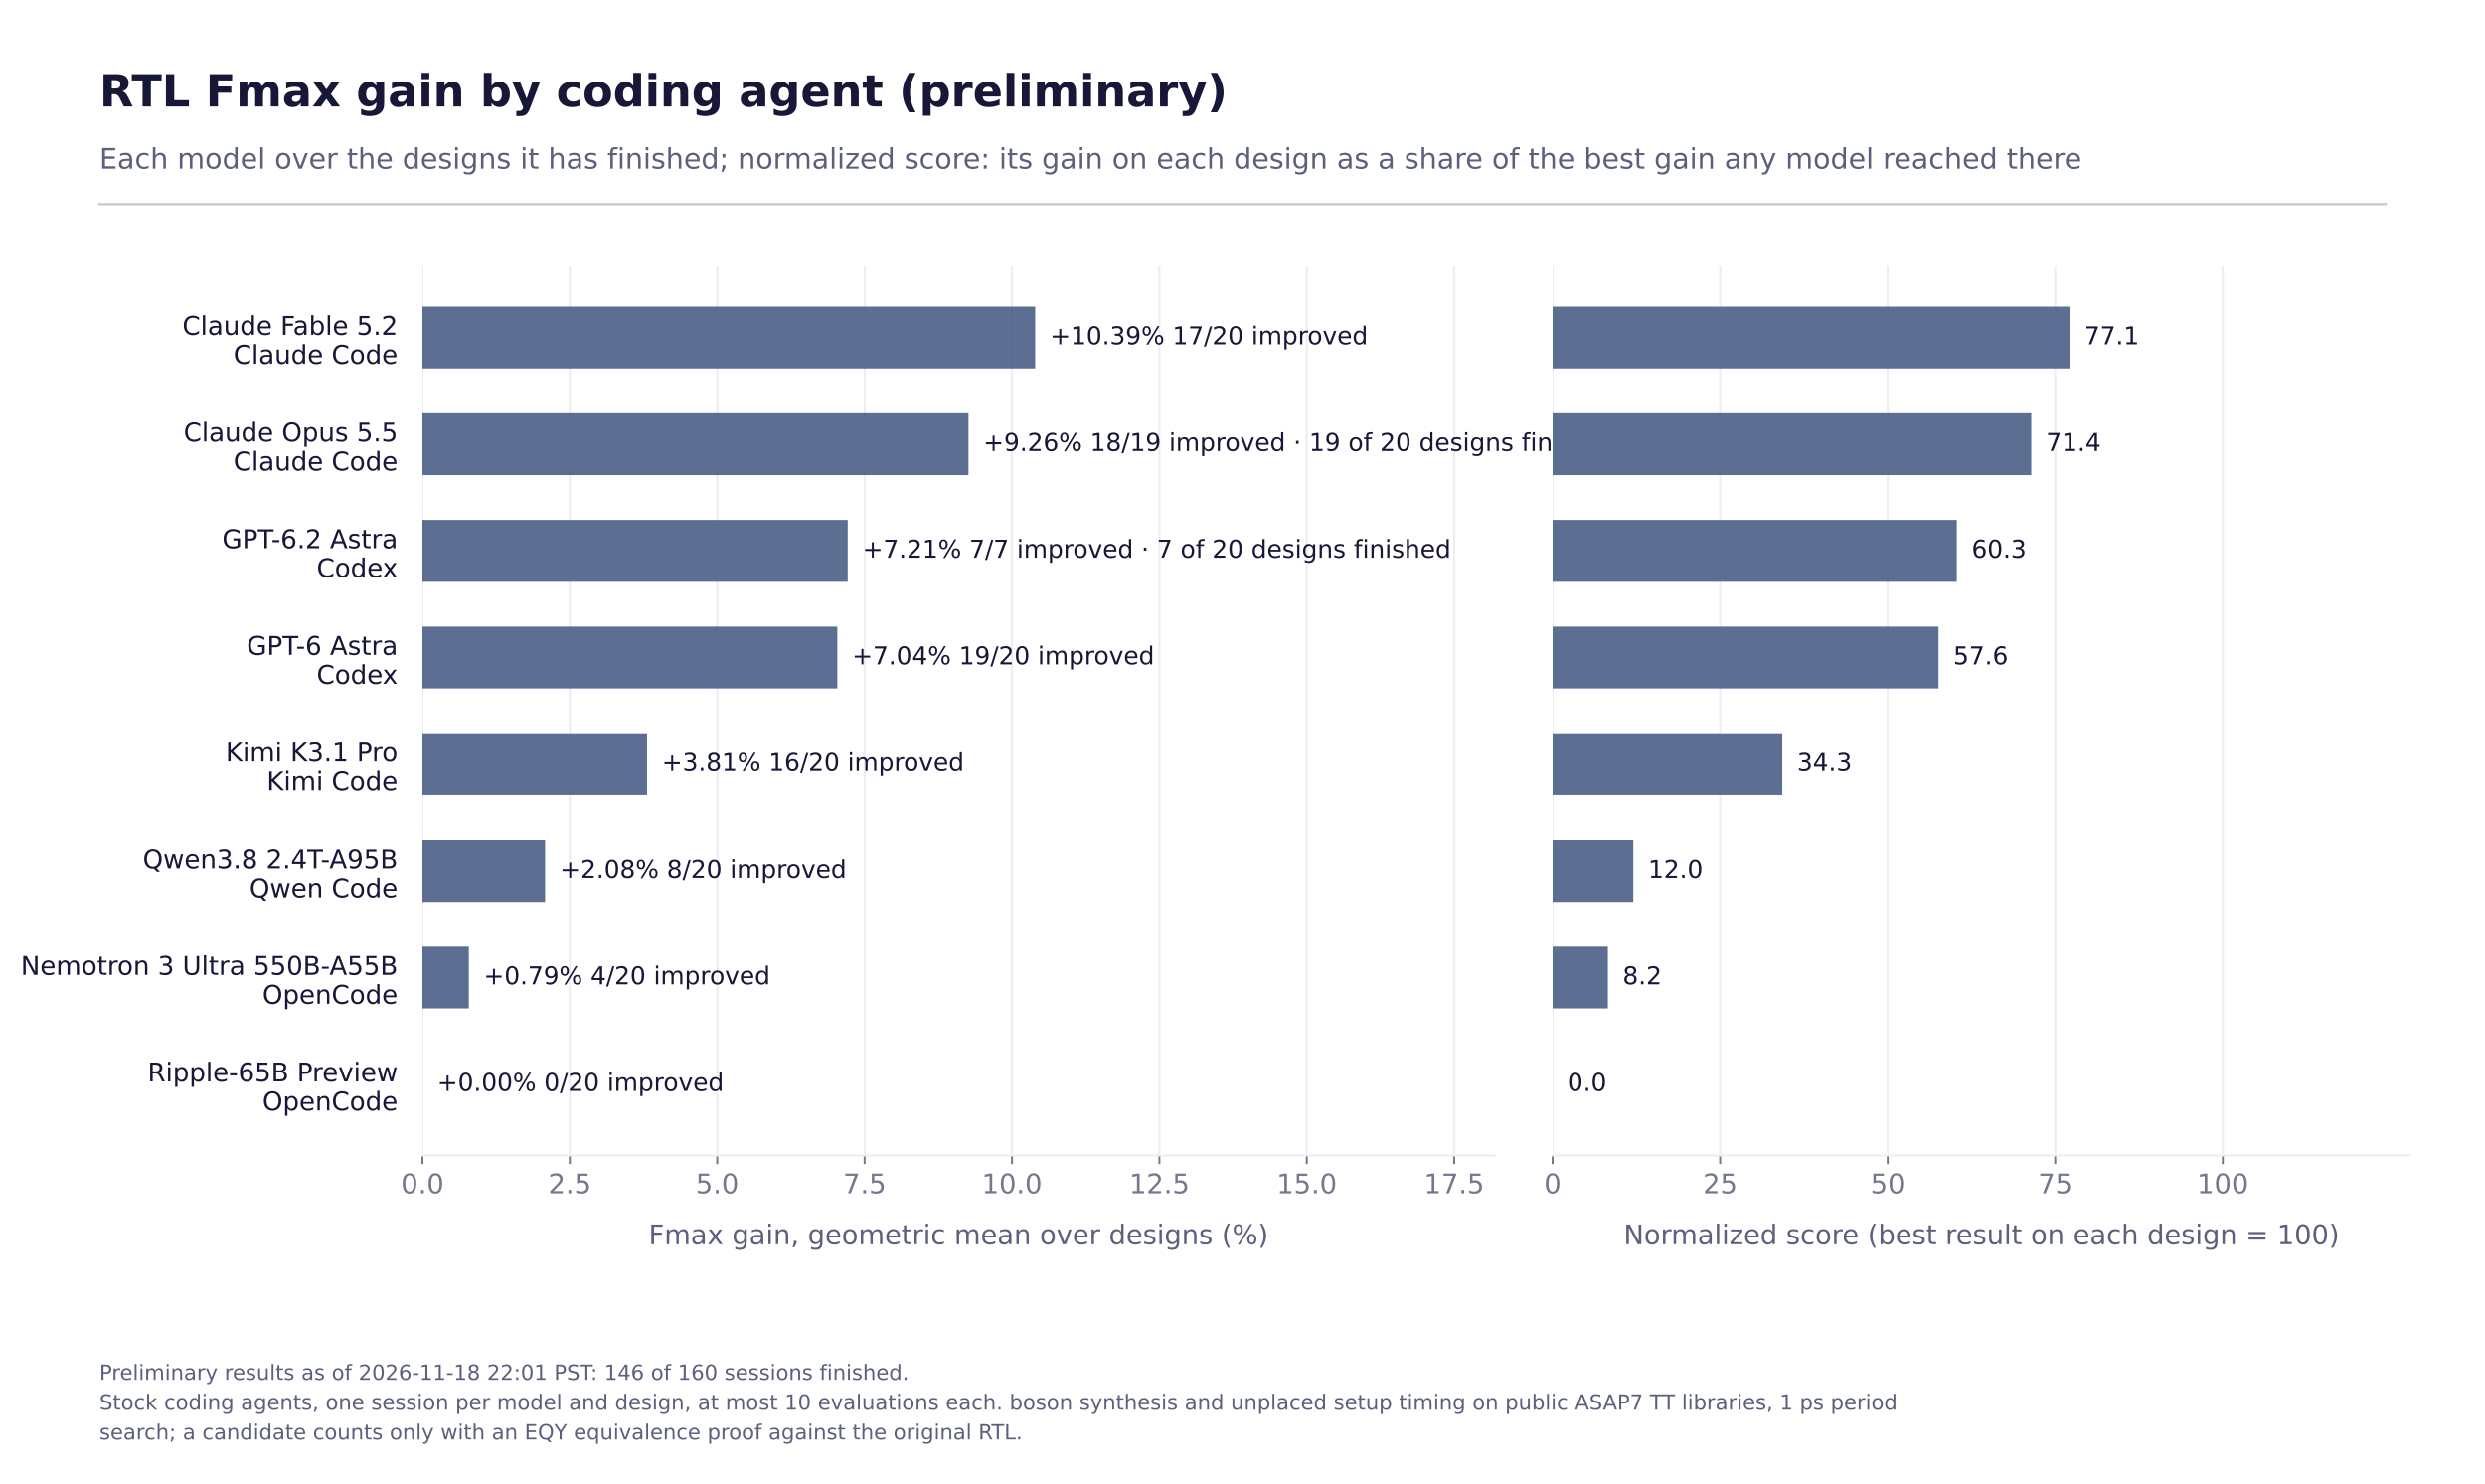
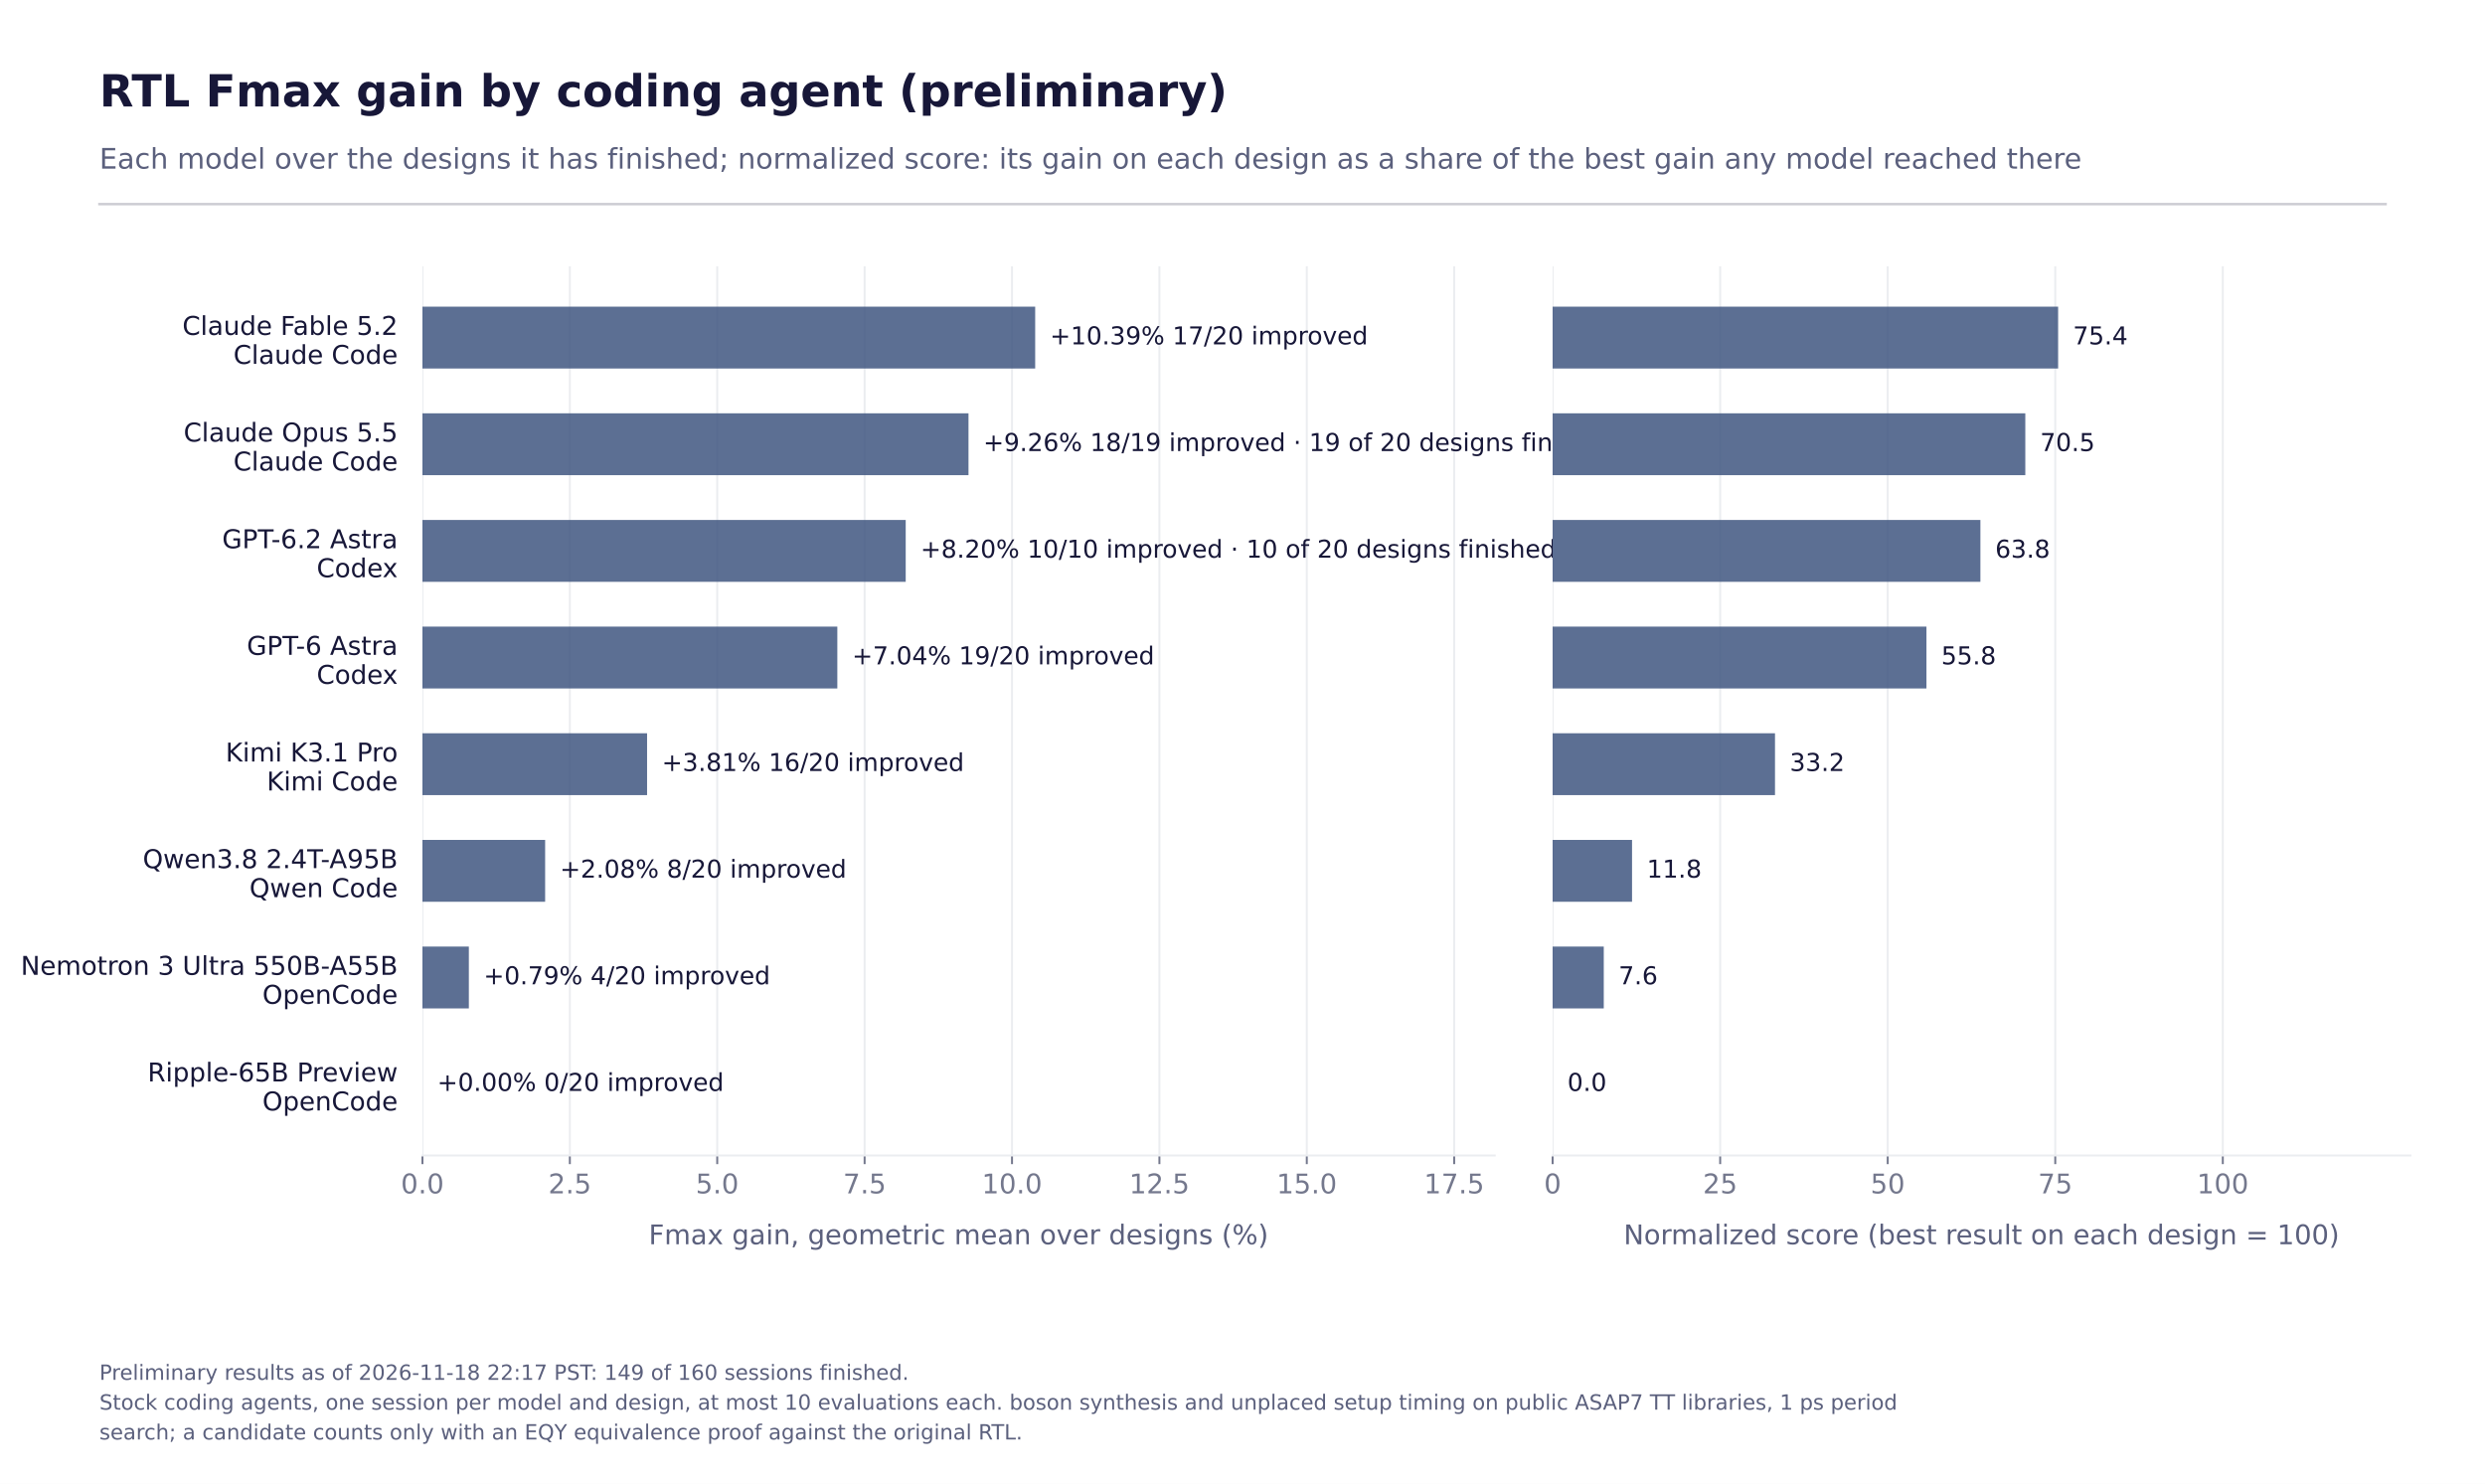
<svg xmlns="http://www.w3.org/2000/svg" xmlns:xlink="http://www.w3.org/1999/xlink" width="1008pt" height="601.92pt" viewBox="0 0 1008 601.92" version="1.1">
  <defs>
    <style type="text/css">*{stroke-linejoin: round; stroke-linecap: butt}</style>
  </defs>
  <g id="figure_1">
    <g id="patch_1">
      <path d="M 0 601.92  L 1008 601.92  L 1008 0  L 0 0  z " style="fill: #ffffff" />
    </g>
    <g id="axes_1">
      <g id="patch_2">
        <path d="M 171.36 468.72  L 606.311 468.72  L 606.311 108  L 171.36 108  z " style="fill: #ffffff" />
      </g>
      <g id="matplotlib.axis_1">
        <g id="xtick_1">
          <g id="line2d_1">
            <path d="M 171.36 468.72  L 171.36 108  " clip-path="url(#pb3bda55762)" style="fill: none; stroke: #ebedf0; stroke-width: 0.8; stroke-linecap: square" />
          </g>
          <g id="line2d_2">
            <defs>
              <path id="m93d353a957" d="M 0 0  L 0 3.5  " style="stroke: #74788d; stroke-width: 0.8" />
            </defs>
            <g>
              <use xlink:href="#m93d353a957" x="171.36" y="468.72" style="fill: #74788d; stroke: #74788d; stroke-width: 0.8" />
            </g>
          </g>
          <g id="text_1">
            <text style="fill: #74788d; font: 11px 'DejaVu Sans'; text-anchor: middle" x="171.36" y="484.078" transform="rotate(-0 171.36 484.0783)">0.0</text>
          </g>
        </g>
        <g id="xtick_2">
          <g id="line2d_3">
            <path d="M 231.146 468.72  L 231.146 108  " clip-path="url(#pb3bda55762)" style="fill: none; stroke: #ebedf0; stroke-width: 0.8; stroke-linecap: square" />
          </g>
          <g id="line2d_4">
            <g>
              <use xlink:href="#m93d353a957" x="231.146" y="468.72" style="fill: #74788d; stroke: #74788d; stroke-width: 0.8" />
            </g>
          </g>
          <g id="text_2">
            <text style="fill: #74788d; font: 11px 'DejaVu Sans'; text-anchor: middle" x="231.146" y="484.078" transform="rotate(-0 231.1463 484.0783)">2.5</text>
          </g>
        </g>
        <g id="xtick_3">
          <g id="line2d_5">
            <path d="M 290.933 468.72  L 290.933 108  " clip-path="url(#pb3bda55762)" style="fill: none; stroke: #ebedf0; stroke-width: 0.8; stroke-linecap: square" />
          </g>
          <g id="line2d_6">
            <g>
              <use xlink:href="#m93d353a957" x="290.933" y="468.72" style="fill: #74788d; stroke: #74788d; stroke-width: 0.8" />
            </g>
          </g>
          <g id="text_3">
            <text style="fill: #74788d; font: 11px 'DejaVu Sans'; text-anchor: middle" x="290.933" y="484.078" transform="rotate(-0 290.9326 484.0783)">5.0</text>
          </g>
        </g>
        <g id="xtick_4">
          <g id="line2d_7">
            <path d="M 350.719 468.72  L 350.719 108  " clip-path="url(#pb3bda55762)" style="fill: none; stroke: #ebedf0; stroke-width: 0.8; stroke-linecap: square" />
          </g>
          <g id="line2d_8">
            <g>
              <use xlink:href="#m93d353a957" x="350.719" y="468.72" style="fill: #74788d; stroke: #74788d; stroke-width: 0.8" />
            </g>
          </g>
          <g id="text_4">
            <text style="fill: #74788d; font: 11px 'DejaVu Sans'; text-anchor: middle" x="350.719" y="484.078" transform="rotate(-0 350.719 484.0783)">7.5</text>
          </g>
        </g>
        <g id="xtick_5">
          <g id="line2d_9">
            <path d="M 410.505 468.72  L 410.505 108  " clip-path="url(#pb3bda55762)" style="fill: none; stroke: #ebedf0; stroke-width: 0.8; stroke-linecap: square" />
          </g>
          <g id="line2d_10">
            <g>
              <use xlink:href="#m93d353a957" x="410.505" y="468.72" style="fill: #74788d; stroke: #74788d; stroke-width: 0.8" />
            </g>
          </g>
          <g id="text_5">
            <text style="fill: #74788d; font: 11px 'DejaVu Sans'; text-anchor: middle" x="410.505" y="484.078" transform="rotate(-0 410.5053 484.0783)">10.0</text>
          </g>
        </g>
        <g id="xtick_6">
          <g id="line2d_11">
            <path d="M 470.292 468.72  L 470.292 108  " clip-path="url(#pb3bda55762)" style="fill: none; stroke: #ebedf0; stroke-width: 0.8; stroke-linecap: square" />
          </g>
          <g id="line2d_12">
            <g>
              <use xlink:href="#m93d353a957" x="470.292" y="468.72" style="fill: #74788d; stroke: #74788d; stroke-width: 0.8" />
            </g>
          </g>
          <g id="text_6">
            <text style="fill: #74788d; font: 11px 'DejaVu Sans'; text-anchor: middle" x="470.292" y="484.078" transform="rotate(-0 470.2916 484.0783)">12.5</text>
          </g>
        </g>
        <g id="xtick_7">
          <g id="line2d_13">
            <path d="M 530.078 468.72  L 530.078 108  " clip-path="url(#pb3bda55762)" style="fill: none; stroke: #ebedf0; stroke-width: 0.8; stroke-linecap: square" />
          </g>
          <g id="line2d_14">
            <g>
              <use xlink:href="#m93d353a957" x="530.078" y="468.72" style="fill: #74788d; stroke: #74788d; stroke-width: 0.8" />
            </g>
          </g>
          <g id="text_7">
            <text style="fill: #74788d; font: 11px 'DejaVu Sans'; text-anchor: middle" x="530.078" y="484.078" transform="rotate(-0 530.0779 484.0783)">15.0</text>
          </g>
        </g>
        <g id="xtick_8">
          <g id="line2d_15">
            <path d="M 589.864 468.72  L 589.864 108  " clip-path="url(#pb3bda55762)" style="fill: none; stroke: #ebedf0; stroke-width: 0.8; stroke-linecap: square" />
          </g>
          <g id="line2d_16">
            <g>
              <use xlink:href="#m93d353a957" x="589.864" y="468.72" style="fill: #74788d; stroke: #74788d; stroke-width: 0.8" />
            </g>
          </g>
          <g id="text_8">
            <text style="fill: #74788d; font: 11px 'DejaVu Sans'; text-anchor: middle" x="589.864" y="484.078" transform="rotate(-0 589.8642 484.0783)">17.5</text>
          </g>
        </g>
        <g id="text_9">
          <text style="fill: #5b607d; font: 11px 'DejaVu Sans'; text-anchor: middle" x="388.836" y="504.724" transform="rotate(-0 388.8357 504.7242)">Fmax gain, geometric mean over designs (%)</text>
        </g>
      </g>
      <g id="matplotlib.axis_2">
        <g id="ytick_1">
          <g id="line2d_17" />
          <g id="text_10">
            <text style="fill: #171738; font: 10.5px 'DejaVu Sans'" transform="translate(73.96391 135.8506)">Claude Fable 5.2</text>
            <text style="fill: #171738; font: 10.5px 'DejaVu Sans'" transform="translate(94.67516 147.6083)">Claude Code</text>
          </g>
        </g>
        <g id="ytick_2">
          <g id="line2d_18" />
          <g id="text_11">
            <text style="fill: #171738; font: 10.5px 'DejaVu Sans'" transform="translate(74.46758 179.1127)">Claude Opus 5.5</text>
            <text style="fill: #171738; font: 10.5px 'DejaVu Sans'" transform="translate(94.67516 190.8704)">Claude Code</text>
          </g>
        </g>
        <g id="ytick_3">
          <g id="line2d_19" />
          <g id="text_12">
            <text style="fill: #171738; font: 10.5px 'DejaVu Sans'" transform="translate(90.09453 222.3749)">GPT-6.2 Astra</text>
            <text style="fill: #171738; font: 10.5px 'DejaVu Sans'" transform="translate(128.4458 234.1326)">Codex</text>
          </g>
        </g>
        <g id="ytick_4">
          <g id="line2d_20" />
          <g id="text_13">
            <text style="fill: #171738; font: 10.5px 'DejaVu Sans'" transform="translate(100.1122 265.6371)">GPT-6 Astra</text>
            <text style="fill: #171738; font: 10.5px 'DejaVu Sans'" transform="translate(128.4458 277.3948)">Codex</text>
          </g>
        </g>
        <g id="ytick_5">
          <g id="line2d_21" />
          <g id="text_14">
            <text style="fill: #171738; font: 10.5px 'DejaVu Sans'" transform="translate(91.50219 308.8993)">Kimi K3.1 Pro</text>
            <text style="fill: #171738; font: 10.5px 'DejaVu Sans'" transform="translate(108.1923 320.657)">Kimi Code</text>
          </g>
        </g>
        <g id="ytick_6">
          <g id="line2d_22" />
          <g id="text_15">
            <text style="fill: #171738; font: 10.5px 'DejaVu Sans'" transform="translate(57.90383 352.1614)">Qwen3.8 2.4T-A95B</text>
            <text style="fill: #171738; font: 10.5px 'DejaVu Sans'" transform="translate(101.172 363.9191)">Qwen Code</text>
          </g>
        </g>
        <g id="ytick_7">
          <g id="line2d_23" />
          <g id="text_16">
            <text style="fill: #171738; font: 10.5px 'DejaVu Sans'" transform="translate(8.409453 395.4236)">Nemotron 3 Ultra 550B-A55B</text>
            <text style="fill: #171738; font: 10.5px 'DejaVu Sans'" transform="translate(106.4302 407.1813)">OpenCode</text>
          </g>
        </g>
        <g id="ytick_8">
          <g id="line2d_24" />
          <g id="text_17">
            <text style="fill: #171738; font: 10.5px 'DejaVu Sans'" transform="translate(59.87914 438.6858)">Ripple-65B Preview</text>
            <text style="fill: #171738; font: 10.5px 'DejaVu Sans'" transform="translate(106.4302 450.4435)">OpenCode</text>
          </g>
        </g>
      </g>
      <g id="patch_3">
        <path d="M 171.36 124.396  L 419.904 124.396  L 419.904 149.488  L 171.36 149.488  z " clip-path="url(#pb3bda55762)" style="fill: #3f5680; opacity: 0.85" />
      </g>
      <g id="patch_4">
        <path d="M 171.36 167.659  L 392.856 167.659  L 392.856 192.751  L 171.36 192.751  z " clip-path="url(#pb3bda55762)" style="fill: #3f5680; opacity: 0.85" />
      </g>
      <g id="patch_5">
-         <path d="M 171.36 210.921  L 343.855 210.921  L 343.855 236.013  L 171.36 236.013  z " clip-path="url(#pb3bda55762)" style="fill: #3f5680; opacity: 0.85" />
+         <path d="M 171.36 210.921  L 367.387 210.921  L 367.387 236.013  L 171.36 236.013  z " clip-path="url(#pb3bda55762)" style="fill: #3f5680; opacity: 0.85" />
      </g>
      <g id="patch_6">
        <path d="M 171.36 254.183  L 339.647 254.183  L 339.647 279.275  L 171.36 279.275  z " clip-path="url(#pb3bda55762)" style="fill: #3f5680; opacity: 0.85" />
      </g>
      <g id="patch_7">
        <path d="M 171.36 297.445  L 262.474 297.445  L 262.474 322.537  L 171.36 322.537  z " clip-path="url(#pb3bda55762)" style="fill: #3f5680; opacity: 0.85" />
      </g>
      <g id="patch_8">
        <path d="M 171.36 340.707  L 221.126 340.707  L 221.126 365.799  L 171.36 365.799  z " clip-path="url(#pb3bda55762)" style="fill: #3f5680; opacity: 0.85" />
      </g>
      <g id="patch_9">
        <path d="M 171.36 383.969  L 190.181 383.969  L 190.181 409.061  L 171.36 409.061  z " clip-path="url(#pb3bda55762)" style="fill: #3f5680; opacity: 0.85" />
      </g>
      <g id="patch_10">
        <path d="M 171.36 427.232  L 171.36 427.232  L 171.36 452.324  L 171.36 452.324  z " clip-path="url(#pb3bda55762)" style="fill: #3f5680; opacity: 0.85" />
      </g>
      <g id="patch_11">
        <path d="M 171.36 468.72  L 606.311 468.72  " style="fill: none; stroke: #ebedf0; stroke-width: 0.8; stroke-linejoin: miter; stroke-linecap: square" />
      </g>
      <g id="text_18">
        <text style="fill: #171738; font: 10px 'DejaVu Sans'; text-anchor: start" x="425.904" y="139.702" transform="rotate(-0 425.9037 139.7018)">+10.39%   17/20 improved</text>
      </g>
      <g id="text_19">
        <text style="fill: #171738; font: 10px 'DejaVu Sans'; text-anchor: start" x="398.856" y="182.964" transform="rotate(-0 398.8564 182.9639)">+9.26%   18/19 improved · 19 of 20 designs finished</text>
      </g>
      <g id="text_20">
-         <text style="fill: #171738; font: 10px 'DejaVu Sans'; text-anchor: start" x="349.855" y="226.226" transform="rotate(-0 349.8555 226.2261)">+7.21%   7/7 improved · 7 of 20 designs finished</text>
+         <text style="fill: #171738; font: 10px 'DejaVu Sans'; text-anchor: start" x="373.387" y="226.226" transform="rotate(-0 373.3874 226.2261)">+8.20%   10/10 improved · 10 of 20 designs finished</text>
      </g>
      <g id="text_21">
        <text style="fill: #171738; font: 10px 'DejaVu Sans'; text-anchor: start" x="345.647" y="269.488" transform="rotate(-0 345.6465 269.4883)">+7.04%   19/20 improved</text>
      </g>
      <g id="text_22">
        <text style="fill: #171738; font: 10px 'DejaVu Sans'; text-anchor: start" x="268.474" y="312.75" transform="rotate(-0 268.4744 312.7505)">+3.81%   16/20 improved</text>
      </g>
      <g id="text_23">
        <text style="fill: #171738; font: 10px 'DejaVu Sans'; text-anchor: start" x="227.126" y="356.013" transform="rotate(-0 227.1261 356.0126)">+2.08%   8/20 improved</text>
      </g>
      <g id="text_24">
        <text style="fill: #171738; font: 10px 'DejaVu Sans'; text-anchor: start" x="196.181" y="399.275" transform="rotate(-0 196.1807 399.2748)">+0.79%   4/20 improved</text>
      </g>
      <g id="text_25">
        <text style="fill: #171738; font: 10px 'DejaVu Sans'; text-anchor: start" x="177.36" y="442.537" transform="rotate(-0 177.36 442.537)">+0.00%   0/20 improved</text>
      </g>
    </g>
    <g id="axes_2">
      <g id="patch_12">
        <path d="M 629.799 468.72  L 977.76 468.72  L 977.76 108  L 629.799 108  z " style="fill: #ffffff" />
      </g>
      <g id="matplotlib.axis_3">
        <g id="xtick_9">
          <g id="line2d_25">
            <path d="M 629.799 468.72  L 629.799 108  " clip-path="url(#p01aa2b09fa)" style="fill: none; stroke: #ebedf0; stroke-width: 0.8; stroke-linecap: square" />
          </g>
          <g id="line2d_26">
            <g>
              <use xlink:href="#m93d353a957" x="629.799" y="468.72" style="fill: #74788d; stroke: #74788d; stroke-width: 0.8" />
            </g>
          </g>
          <g id="text_26">
            <text style="fill: #74788d; font: 11px 'DejaVu Sans'; text-anchor: middle" x="629.799" y="484.078" transform="rotate(-0 629.7988 484.0783)">0</text>
          </g>
        </g>
        <g id="xtick_10">
          <g id="line2d_27">
            <path d="M 697.76 468.72  L 697.76 108  " clip-path="url(#p01aa2b09fa)" style="fill: none; stroke: #ebedf0; stroke-width: 0.8; stroke-linecap: square" />
          </g>
          <g id="line2d_28">
            <g>
              <use xlink:href="#m93d353a957" x="697.76" y="468.72" style="fill: #74788d; stroke: #74788d; stroke-width: 0.8" />
            </g>
          </g>
          <g id="text_27">
            <text style="fill: #74788d; font: 11px 'DejaVu Sans'; text-anchor: middle" x="697.76" y="484.078" transform="rotate(-0 697.76 484.0783)">25</text>
          </g>
        </g>
        <g id="xtick_11">
          <g id="line2d_29">
            <path d="M 765.721 468.72  L 765.721 108  " clip-path="url(#p01aa2b09fa)" style="fill: none; stroke: #ebedf0; stroke-width: 0.8; stroke-linecap: square" />
          </g>
          <g id="line2d_30">
            <g>
              <use xlink:href="#m93d353a957" x="765.721" y="468.72" style="fill: #74788d; stroke: #74788d; stroke-width: 0.8" />
            </g>
          </g>
          <g id="text_28">
            <text style="fill: #74788d; font: 11px 'DejaVu Sans'; text-anchor: middle" x="765.721" y="484.078" transform="rotate(-0 765.7212 484.0783)">50</text>
          </g>
        </g>
        <g id="xtick_12">
          <g id="line2d_31">
            <path d="M 833.682 468.72  L 833.682 108  " clip-path="url(#p01aa2b09fa)" style="fill: none; stroke: #ebedf0; stroke-width: 0.8; stroke-linecap: square" />
          </g>
          <g id="line2d_32">
            <g>
              <use xlink:href="#m93d353a957" x="833.682" y="468.72" style="fill: #74788d; stroke: #74788d; stroke-width: 0.8" />
            </g>
          </g>
          <g id="text_29">
            <text style="fill: #74788d; font: 11px 'DejaVu Sans'; text-anchor: middle" x="833.682" y="484.078" transform="rotate(-0 833.6823 484.0783)">75</text>
          </g>
        </g>
        <g id="xtick_13">
          <g id="line2d_33">
            <path d="M 901.643 468.72  L 901.643 108  " clip-path="url(#p01aa2b09fa)" style="fill: none; stroke: #ebedf0; stroke-width: 0.8; stroke-linecap: square" />
          </g>
          <g id="line2d_34">
            <g>
              <use xlink:href="#m93d353a957" x="901.643" y="468.72" style="fill: #74788d; stroke: #74788d; stroke-width: 0.8" />
            </g>
          </g>
          <g id="text_30">
            <text style="fill: #74788d; font: 11px 'DejaVu Sans'; text-anchor: middle" x="901.643" y="484.078" transform="rotate(-0 901.6435 484.0783)">100</text>
          </g>
        </g>
        <g id="text_31">
          <text style="fill: #5b607d; font: 11px 'DejaVu Sans'; text-anchor: middle" x="803.779" y="504.724" transform="rotate(-0 803.7794 504.7242)">Normalized score (best result on each design = 100)</text>
        </g>
      </g>
      <g id="matplotlib.axis_4">
        <g id="ytick_9">
          <g id="line2d_35" />
        </g>
        <g id="ytick_10">
          <g id="line2d_36" />
        </g>
        <g id="ytick_11">
          <g id="line2d_37" />
        </g>
        <g id="ytick_12">
          <g id="line2d_38" />
        </g>
        <g id="ytick_13">
          <g id="line2d_39" />
        </g>
        <g id="ytick_14">
          <g id="line2d_40" />
        </g>
        <g id="ytick_15">
          <g id="line2d_41" />
        </g>
        <g id="ytick_16">
          <g id="line2d_42" />
        </g>
      </g>
      <g id="patch_13">
-         <path d="M 629.799 124.396  L 839.473 124.396  L 839.473 149.488  L 629.799 149.488  z " clip-path="url(#p01aa2b09fa)" style="fill: #3f5680; opacity: 0.85" />
+         <path d="M 629.799 124.396  L 834.851 124.396  L 834.851 149.488  L 629.799 149.488  z " clip-path="url(#p01aa2b09fa)" style="fill: #3f5680; opacity: 0.85" />
      </g>
      <g id="patch_14">
-         <path d="M 629.799 167.659  L 823.95 167.659  L 823.95 192.751  L 629.799 192.751  z " clip-path="url(#p01aa2b09fa)" style="fill: #3f5680; opacity: 0.85" />
+         <path d="M 629.799 167.659  L 821.531 167.659  L 821.531 192.751  L 629.799 192.751  z " clip-path="url(#p01aa2b09fa)" style="fill: #3f5680; opacity: 0.85" />
      </g>
      <g id="patch_15">
-         <path d="M 629.799 210.921  L 793.748 210.921  L 793.748 236.013  L 629.799 236.013  z " clip-path="url(#p01aa2b09fa)" style="fill: #3f5680; opacity: 0.85" />
+         <path d="M 629.799 210.921  L 803.317 210.921  L 803.317 236.013  L 629.799 236.013  z " clip-path="url(#p01aa2b09fa)" style="fill: #3f5680; opacity: 0.85" />
      </g>
      <g id="patch_16">
-         <path d="M 629.799 254.183  L 786.327 254.183  L 786.327 279.275  L 629.799 279.275  z " clip-path="url(#p01aa2b09fa)" style="fill: #3f5680; opacity: 0.85" />
+         <path d="M 629.799 254.183  L 781.434 254.183  L 781.434 279.275  L 629.799 279.275  z " clip-path="url(#p01aa2b09fa)" style="fill: #3f5680; opacity: 0.85" />
      </g>
      <g id="patch_17">
-         <path d="M 629.799 297.445  L 722.96 297.445  L 722.96 322.537  L 629.799 322.537  z " clip-path="url(#p01aa2b09fa)" style="fill: #3f5680; opacity: 0.85" />
+         <path d="M 629.799 297.445  L 719.997 297.445  L 719.997 322.537  L 629.799 322.537  z " clip-path="url(#p01aa2b09fa)" style="fill: #3f5680; opacity: 0.85" />
      </g>
      <g id="patch_18">
-         <path d="M 629.799 340.707  L 662.529 340.707  L 662.529 365.799  L 629.799 365.799  z " clip-path="url(#p01aa2b09fa)" style="fill: #3f5680; opacity: 0.85" />
+         <path d="M 629.799 340.707  L 662.012 340.707  L 662.012 365.799  L 629.799 365.799  z " clip-path="url(#p01aa2b09fa)" style="fill: #3f5680; opacity: 0.85" />
      </g>
      <g id="patch_19">
-         <path d="M 629.799 383.969  L 652.199 383.969  L 652.199 409.061  L 629.799 409.061  z " clip-path="url(#p01aa2b09fa)" style="fill: #3f5680; opacity: 0.85" />
+         <path d="M 629.799 383.969  L 650.541 383.969  L 650.541 409.061  L 629.799 409.061  z " clip-path="url(#p01aa2b09fa)" style="fill: #3f5680; opacity: 0.85" />
      </g>
      <g id="patch_20">
        <path d="M 629.799 427.232  L 629.799 427.232  L 629.799 452.324  L 629.799 452.324  z " clip-path="url(#p01aa2b09fa)" style="fill: #3f5680; opacity: 0.85" />
      </g>
      <g id="patch_21">
        <path d="M 629.799 468.72  L 977.76 468.72  " style="fill: none; stroke: #ebedf0; stroke-width: 0.8; stroke-linejoin: miter; stroke-linecap: square" />
      </g>
      <g id="text_32">
-         <text style="fill: #171738; font: 10px 'DejaVu Sans'; text-anchor: start" x="845.473" y="139.702" transform="rotate(-0 845.4726 139.7018)">77.1</text>
+         <text style="fill: #171738; font: 10px 'DejaVu Sans'; text-anchor: start" x="840.851" y="139.702" transform="rotate(-0 840.8513 139.7018)">75.4</text>
      </g>
      <g id="text_33">
-         <text style="fill: #171738; font: 10px 'DejaVu Sans'; text-anchor: start" x="829.95" y="182.964" transform="rotate(-0 829.9503 182.9639)">71.4</text>
+         <text style="fill: #171738; font: 10px 'DejaVu Sans'; text-anchor: start" x="827.531" y="182.964" transform="rotate(-0 827.5309 182.9639)">70.5</text>
      </g>
      <g id="text_34">
-         <text style="fill: #171738; font: 10px 'DejaVu Sans'; text-anchor: start" x="799.748" y="226.226" transform="rotate(-0 799.7483 226.2261)">60.3</text>
+         <text style="fill: #171738; font: 10px 'DejaVu Sans'; text-anchor: start" x="809.317" y="226.226" transform="rotate(-0 809.3173 226.2261)">63.8</text>
      </g>
      <g id="text_35">
-         <text style="fill: #171738; font: 10px 'DejaVu Sans'; text-anchor: start" x="792.327" y="269.488" transform="rotate(-0 792.327 269.4883)">57.6</text>
+         <text style="fill: #171738; font: 10px 'DejaVu Sans'; text-anchor: start" x="787.434" y="269.488" transform="rotate(-0 787.4338 269.4883)">55.8</text>
      </g>
      <g id="text_36">
-         <text style="fill: #171738; font: 10px 'DejaVu Sans'; text-anchor: start" x="728.96" y="312.75" transform="rotate(-0 728.96 312.7505)">34.3</text>
+         <text style="fill: #171738; font: 10px 'DejaVu Sans'; text-anchor: start" x="725.997" y="312.75" transform="rotate(-0 725.9969 312.7505)">33.2</text>
      </g>
      <g id="text_37">
-         <text style="fill: #171738; font: 10px 'DejaVu Sans'; text-anchor: start" x="668.529" y="356.013" transform="rotate(-0 668.5289 356.0126)">12.0</text>
+         <text style="fill: #171738; font: 10px 'DejaVu Sans'; text-anchor: start" x="668.012" y="356.013" transform="rotate(-0 668.0124 356.0126)">11.8</text>
      </g>
      <g id="text_38">
-         <text style="fill: #171738; font: 10px 'DejaVu Sans'; text-anchor: start" x="658.199" y="399.275" transform="rotate(-0 658.1988 399.2748)">8.2</text>
+         <text style="fill: #171738; font: 10px 'DejaVu Sans'; text-anchor: start" x="656.541" y="399.275" transform="rotate(-0 656.5406 399.2748)">7.6</text>
      </g>
      <g id="text_39">
        <text style="fill: #171738; font: 10px 'DejaVu Sans'; text-anchor: start" x="635.799" y="442.537" transform="rotate(-0 635.7988 442.537)">0.0</text>
      </g>
    </g>
    <g id="line2d_43">
      <path d="M 40.32 82.8  L 967.68 82.8  " style="fill: none; stroke: #171738; stroke-opacity: 0.22; stroke-linecap: square" />
    </g>
    <g id="text_40">
      <text style="fill: #171738; font: 700 18px 'DejaVu Sans'; text-anchor: start" x="40.32" y="43.2" transform="rotate(-0 40.32 43.2)">RTL Fmax gain by coding agent (preliminary)</text>
    </g>
    <g id="text_41">
      <text style="fill: #5b607d; font: 11.5px 'DejaVu Sans'; text-anchor: start" x="40.32" y="68.4" transform="rotate(-0 40.32 68.4)">Each model over the designs it has finished; normalized score: its gain on each design as a share of the best gain any model reached there</text>
    </g>
    <g id="text_42">
-       <text style="fill: #5b607d; font: 8.5px 'DejaVu Sans'" transform="translate(40.32 559.7168)">Preliminary results as of 2026-11-18 22:01 PST: 146 of 160 sessions finished.</text>
+       <text style="fill: #5b607d; font: 8.5px 'DejaVu Sans'" transform="translate(40.32 559.7168)">Preliminary results as of 2026-11-18 22:17 PST: 149 of 160 sessions finished.</text>
      <text style="fill: #5b607d; font: 8.5px 'DejaVu Sans'" transform="translate(40.32 571.8184)">Stock coding agents, one session per model and design, at most 10 evaluations each. boson synthesis and unplaced setup timing on public ASAP7 TT libraries, 1 ps period</text>
      <text style="fill: #5b607d; font: 8.5px 'DejaVu Sans'" transform="translate(40.32 583.92)">search; a candidate counts only with an EQY equivalence proof against the original RTL.</text>
    </g>
  </g>
  <defs>
    <clipPath id="pb3bda55762">
      <rect x="171.36" y="108" width="434.951" height="360.72" />
    </clipPath>
    <clipPath id="p01aa2b09fa">
      <rect x="629.799" y="108" width="347.961" height="360.72" />
    </clipPath>
  </defs>
</svg>
